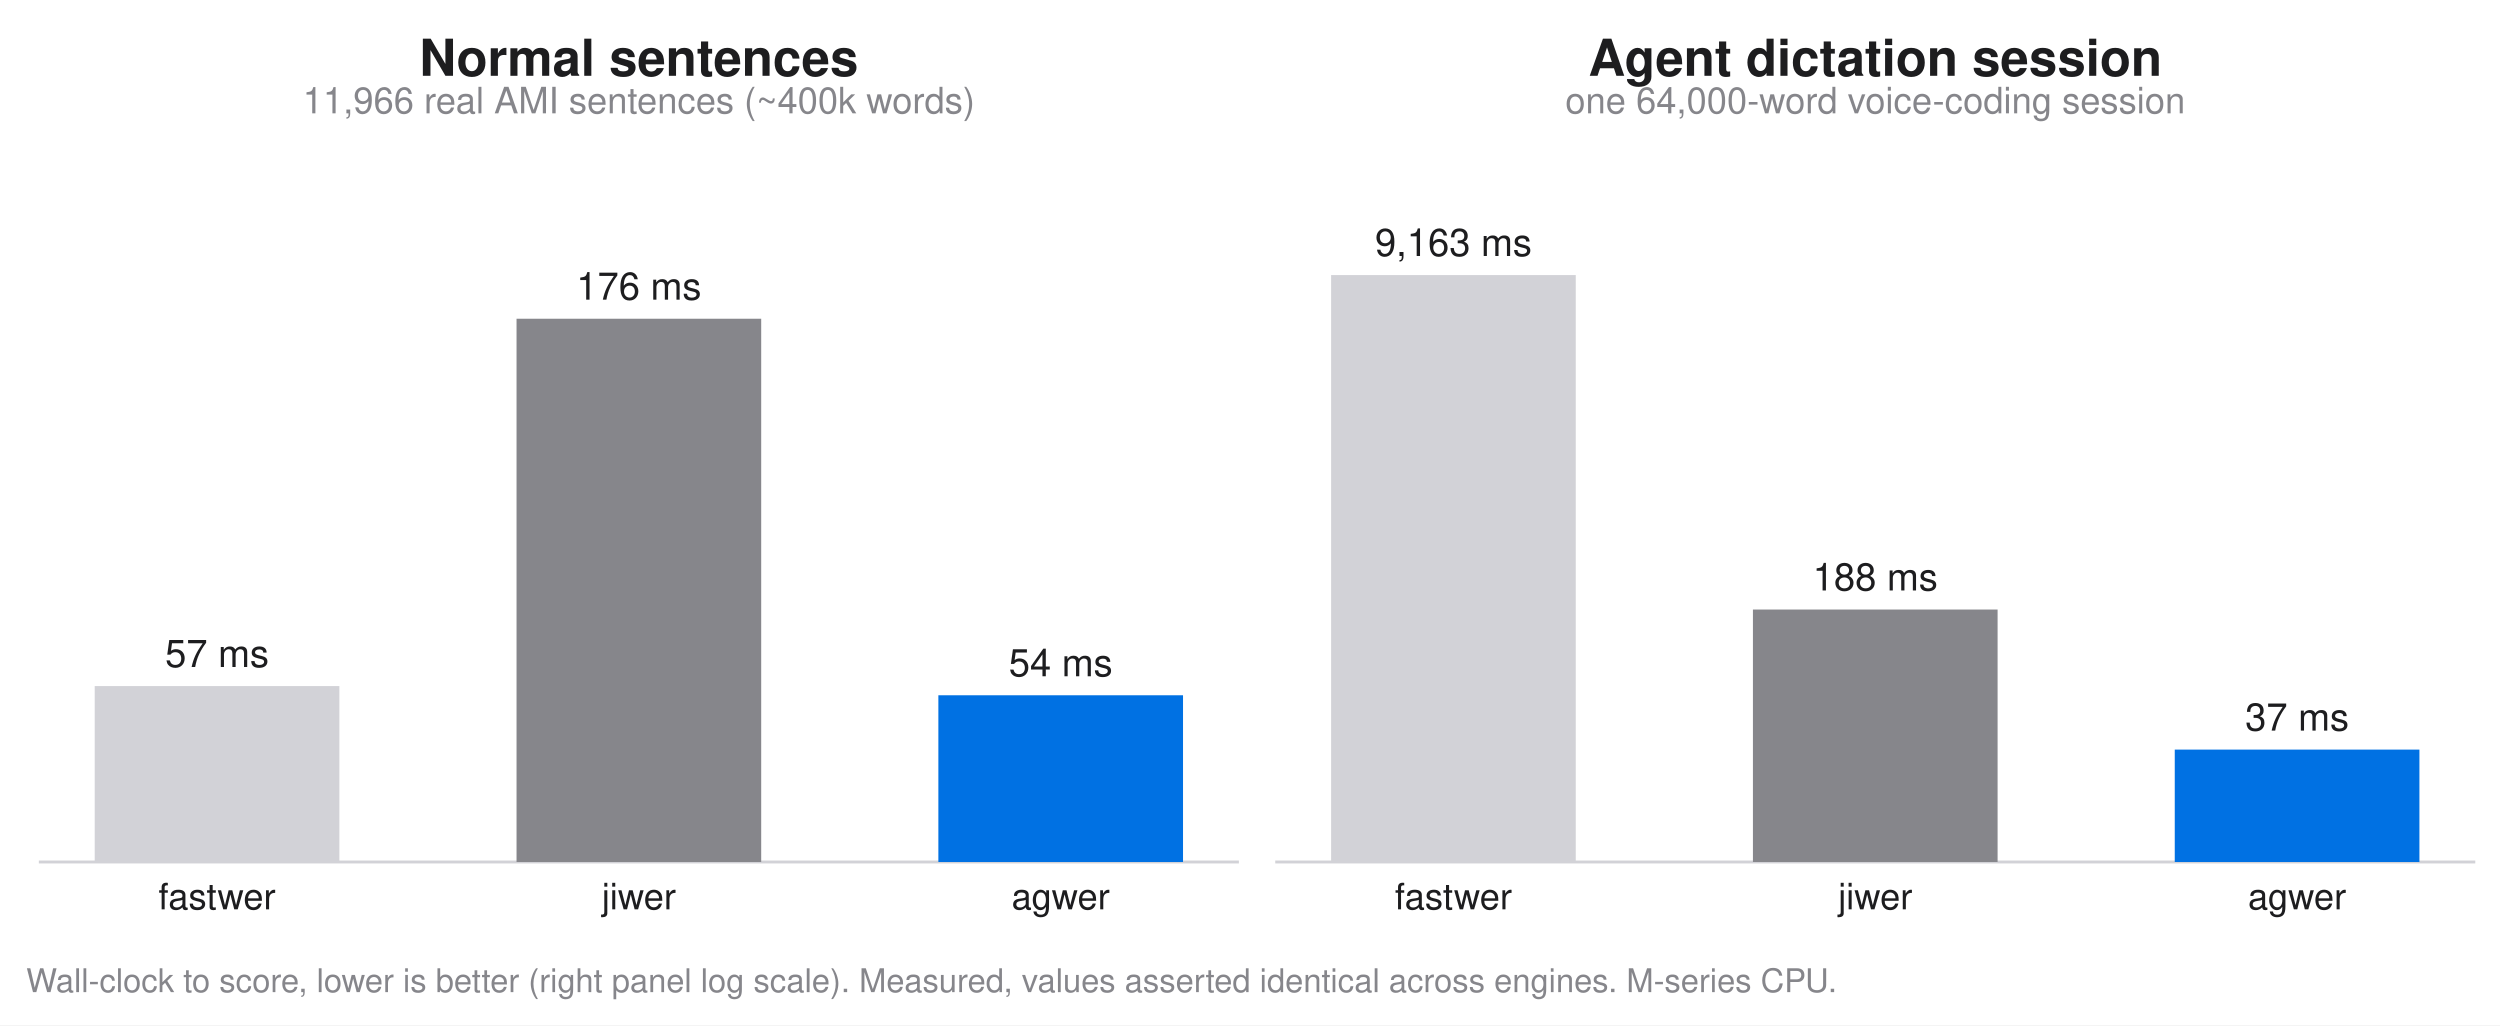
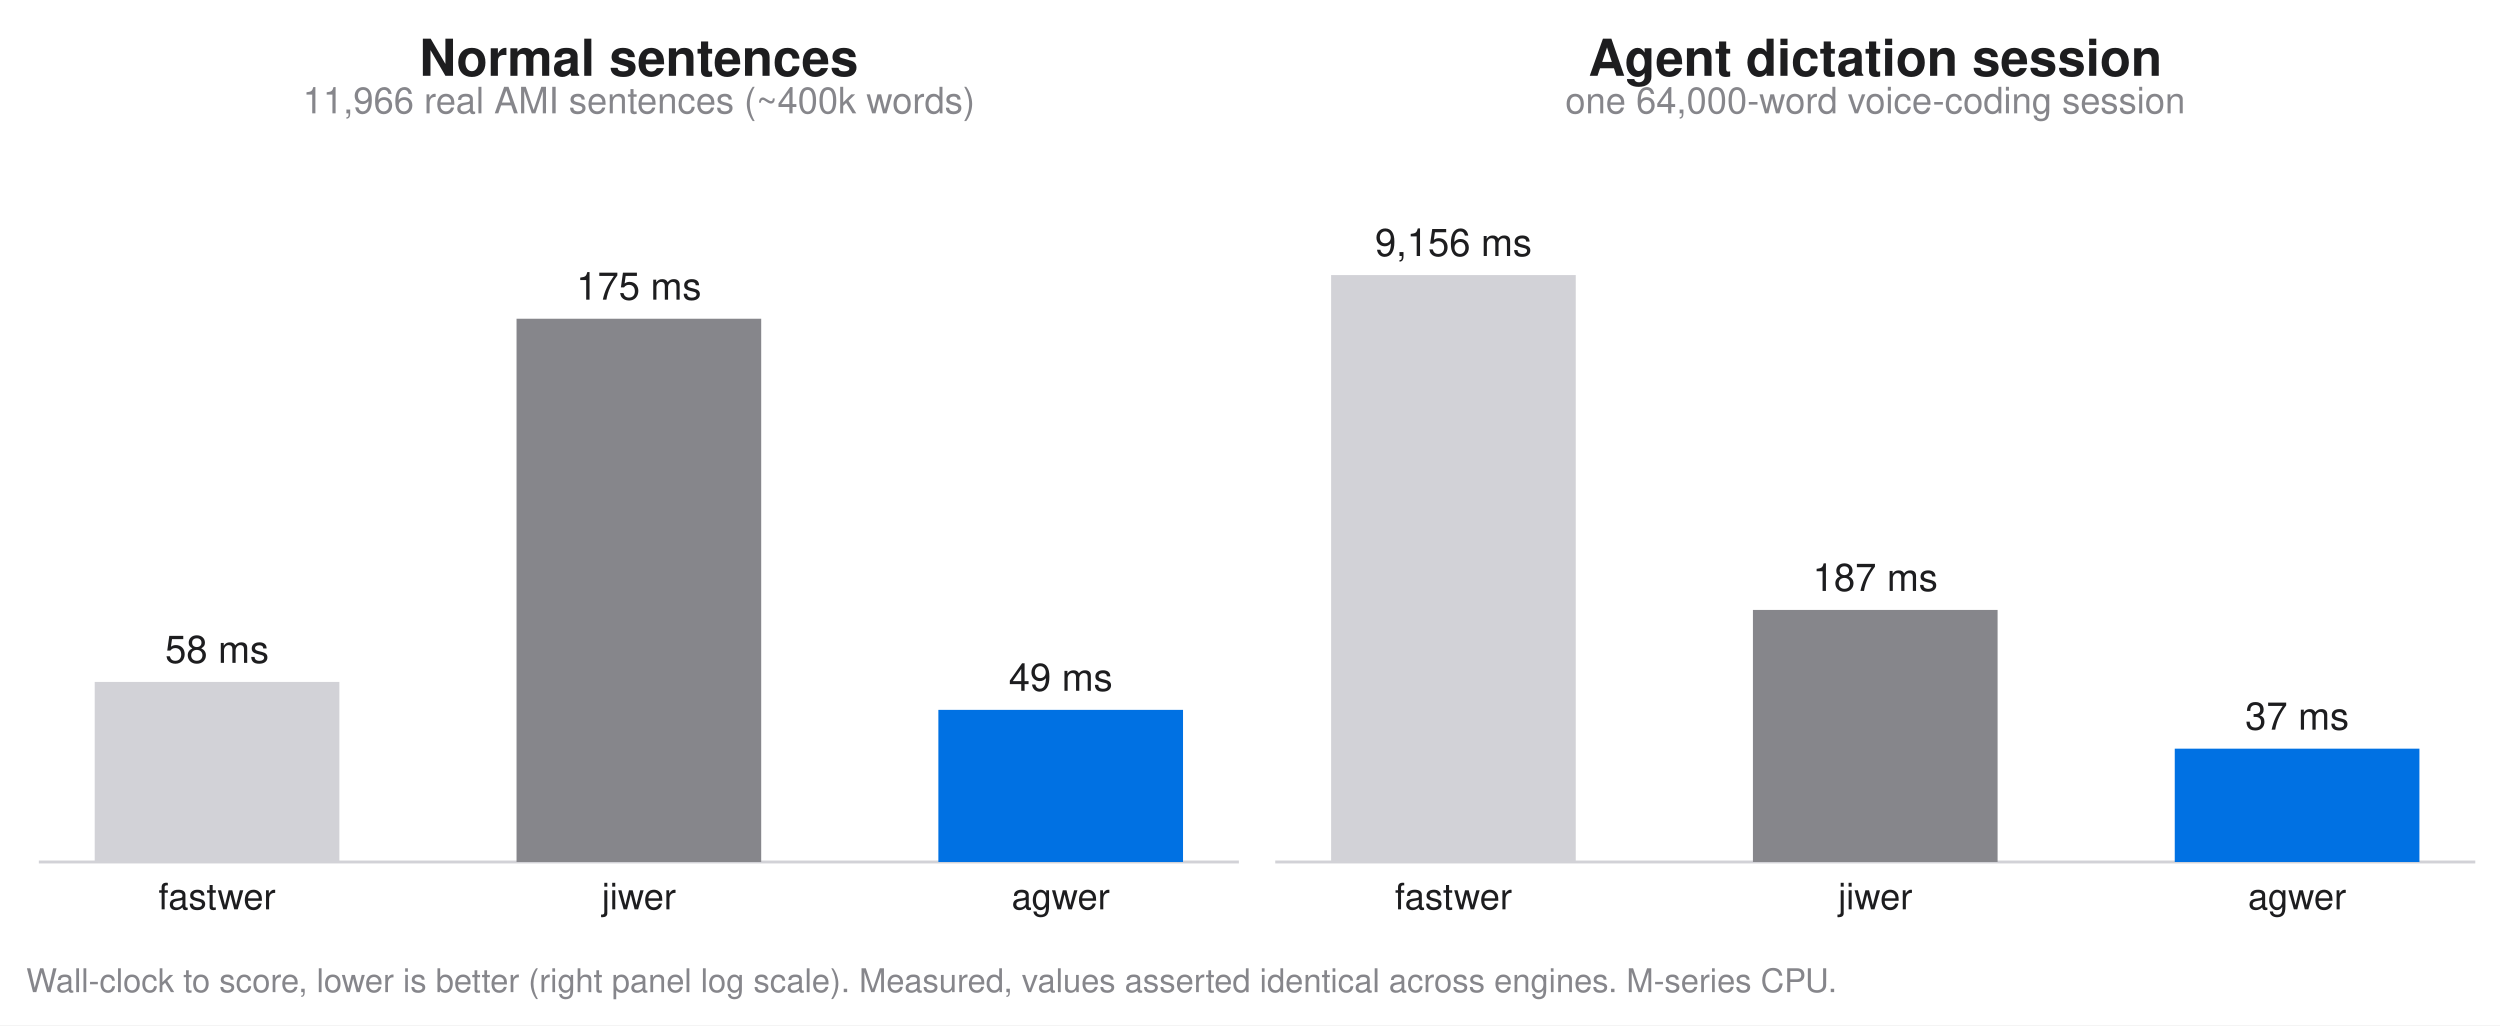
<svg xmlns="http://www.w3.org/2000/svg" width="687.888pt" height="282.105pt" viewBox="0 0 687.888 282.105" version="1.1">
  <defs>
    <style type="text/css">*{stroke-linejoin: round; stroke-linecap: butt}</style>
  </defs>
  <g id="figure_1">
    <g id="patch_1">
      <path d="M 0 282.105  L 687.888 282.105  L 687.888 0  L 0 0  z " style="fill: #ffffff" />
    </g>
    <g id="axes_1">
      <g id="patch_2">
        <path d="M 11.088 237.18  L 340.488 237.18  L 340.488 42.85  L 11.088 42.85  z " style="fill: #ffffff" />
      </g>
      <g id="matplotlib.axis_1">
        <g id="xtick_1">
          <g id="line2d_1" />
          <g id="text_1">
            <text style="font-size: 10px; font-family: 'Helvetica Neue', 'Helvetica', 'Arial', 'DejaVu Sans', sans-serif; text-anchor: middle; fill: #1d1d1f" x="59.72" y="250.2" transform="rotate(-0 59.72035 250.2)">fastwer</text>
          </g>
        </g>
        <g id="xtick_2">
          <g id="line2d_2" />
          <g id="text_2">
            <text style="font-size: 10px; font-family: 'Helvetica Neue', 'Helvetica', 'Arial', 'DejaVu Sans', sans-serif; text-anchor: middle; fill: #1d1d1f" x="175.788" y="250.2" transform="rotate(-0 175.788 250.2)">jiwer</text>
          </g>
        </g>
        <g id="xtick_3">
          <g id="line2d_3" />
          <g id="text_3">
            <text style="font-size: 10px; font-family: 'Helvetica Neue', 'Helvetica', 'Arial', 'DejaVu Sans', sans-serif; text-anchor: middle; fill: #1d1d1f" x="291.856" y="250.2" transform="rotate(-0 291.8557 250.2)">agwer</text>
          </g>
        </g>
      </g>
      <g id="patch_3">
        <path d="M 11.088 237.18  L 340.488 237.18  " style="fill: none; stroke: #d2d2d7; stroke-width: 0.8; stroke-linejoin: miter; stroke-linecap: square" />
      </g>
      <g id="patch_4">
-         <path d="M 26.061 237.18  L 93.38 237.18  L 93.38 188.767  L 26.061 188.767  z " clip-path="url(#pba4c6a9fb7)" style="fill: #d2d2d7" />
+         <path d="M 26.061 237.18  L 93.38 237.18  L 93.38 187.637  L 26.061 187.637  z " clip-path="url(#pae2ce43b83)" style="fill: #d2d2d7" />
      </g>
      <g id="patch_5">
-         <path d="M 142.128 237.18  L 209.448 237.18  L 209.448 87.695  L 142.128 87.695  z " clip-path="url(#pba4c6a9fb7)" style="fill: #86868b" />
+         <path d="M 142.128 237.18  L 209.448 237.18  L 209.448 87.695  L 142.128 87.695  z " clip-path="url(#pae2ce43b83)" style="fill: #86868b" />
      </g>
      <g id="patch_6">
-         <path d="M 258.196 237.18  L 325.515 237.18  L 325.515 191.315  L 258.196 191.315  z " clip-path="url(#pba4c6a9fb7)" style="fill: #0071e3" />
+         <path d="M 258.196 237.18  L 325.515 237.18  L 325.515 195.324  L 258.196 195.324  z " clip-path="url(#pae2ce43b83)" style="fill: #0071e3" />
      </g>
      <g id="text_4">
        <text style="font-size: 10px; font-family: 'Helvetica Neue', 'Helvetica', 'Arial', 'DejaVu Sans', sans-serif; text-anchor: middle; fill: #86868b" x="175.788" y="31.19" transform="rotate(-0 175.788 31.1902)">11,966 real AMI sentences (~400k words)</text>
      </g>
      <g id="text_5">
-         <text style="font-size: 10.5px; font-family: 'Helvetica Neue', 'Helvetica', 'Arial', 'DejaVu Sans', sans-serif; text-anchor: middle; fill: #1d1d1f" x="59.72" y="183.531" transform="rotate(-0 59.72035 183.5309)">57 ms</text>
+         <text style="font-size: 10.5px; font-family: 'Helvetica Neue', 'Helvetica', 'Arial', 'DejaVu Sans', sans-serif; text-anchor: middle; fill: #1d1d1f" x="59.72" y="182.4" transform="rotate(-0 59.72035 182.4)">58 ms</text>
      </g>
      <g id="text_6">
-         <text style="font-size: 10.5px; font-family: 'Helvetica Neue', 'Helvetica', 'Arial', 'DejaVu Sans', sans-serif; text-anchor: middle; fill: #1d1d1f" x="175.788" y="82.459" transform="rotate(-0 175.788 82.45888)">176 ms</text>
+         <text style="font-size: 10.5px; font-family: 'Helvetica Neue', 'Helvetica', 'Arial', 'DejaVu Sans', sans-serif; text-anchor: middle; fill: #1d1d1f" x="175.788" y="82.459" transform="rotate(-0 175.788 82.45888)">175 ms</text>
      </g>
      <g id="text_7">
-         <text style="font-size: 10.5px; font-family: 'Helvetica Neue', 'Helvetica', 'Arial', 'DejaVu Sans', sans-serif; text-anchor: middle; fill: #1d1d1f" x="291.856" y="186.079" transform="rotate(-0 291.8557 186.0789)">54 ms</text>
+         <text style="font-size: 10.5px; font-family: 'Helvetica Neue', 'Helvetica', 'Arial', 'DejaVu Sans', sans-serif; text-anchor: middle; fill: #1d1d1f" x="291.856" y="190.088" transform="rotate(-0 291.8557 190.0878)">49 ms</text>
      </g>
      <g id="text_8">
        <text style="font-weight: 700; font-size: 14px; font-family: 'Helvetica Neue', 'Helvetica', 'Arial', 'DejaVu Sans', sans-serif; text-anchor: middle; fill: #1d1d1f" x="175.788" y="20.85" transform="rotate(-0 175.788 20.85)">Normal sentences</text>
      </g>
    </g>
    <g id="axes_2">
      <g id="patch_7">
        <path d="M 351.288 237.18  L 680.688 237.18  L 680.688 42.85  L 351.288 42.85  z " style="fill: #ffffff" />
      </g>
      <g id="matplotlib.axis_2">
        <g id="xtick_4">
          <g id="line2d_4" />
          <g id="text_9">
            <text style="font-size: 10px; font-family: 'Helvetica Neue', 'Helvetica', 'Arial', 'DejaVu Sans', sans-serif; text-anchor: middle; fill: #1d1d1f" x="399.92" y="250.2" transform="rotate(-0 399.9203 250.2)">fastwer</text>
          </g>
        </g>
        <g id="xtick_5">
          <g id="line2d_5" />
          <g id="text_10">
            <text style="font-size: 10px; font-family: 'Helvetica Neue', 'Helvetica', 'Arial', 'DejaVu Sans', sans-serif; text-anchor: middle; fill: #1d1d1f" x="515.988" y="250.2" transform="rotate(-0 515.988 250.2)">jiwer</text>
          </g>
        </g>
        <g id="xtick_6">
          <g id="line2d_6" />
          <g id="text_11">
            <text style="font-size: 10px; font-family: 'Helvetica Neue', 'Helvetica', 'Arial', 'DejaVu Sans', sans-serif; text-anchor: middle; fill: #1d1d1f" x="632.056" y="250.2" transform="rotate(-0 632.0557 250.2)">agwer</text>
          </g>
        </g>
      </g>
      <g id="patch_8">
        <path d="M 351.288 237.18  L 680.688 237.18  " style="fill: none; stroke: #d2d2d7; stroke-width: 0.8; stroke-linejoin: miter; stroke-linecap: square" />
      </g>
      <g id="patch_9">
-         <path d="M 366.261 54816.024  L 433.58 54816.024  L 433.58 75.677  L 366.261 75.677  z " clip-path="url(#p1328eb949b)" style="fill: #d2d2d7" />
+         <path d="M 366.261 54821.107  L 433.58 54821.107  L 433.58 75.68  L 366.261 75.68  z " clip-path="url(#p8f550a53da)" style="fill: #d2d2d7" />
      </g>
      <g id="patch_10">
-         <path d="M 482.328 54816.024  L 549.648 54816.024  L 549.648 167.707  L 482.328 167.707  z " clip-path="url(#p1328eb949b)" style="fill: #86868b" />
+         <path d="M 482.328 54821.107  L 549.648 54821.107  L 549.648 167.827  L 482.328 167.827  z " clip-path="url(#p8f550a53da)" style="fill: #86868b" />
      </g>
      <g id="patch_11">
-         <path d="M 598.396 54816.024  L 665.715 54816.024  L 665.715 206.263  L 598.396 206.263  z " clip-path="url(#p1328eb949b)" style="fill: #0071e3" />
+         <path d="M 598.396 54821.107  L 665.715 54821.107  L 665.715 206.005  L 598.396 206.005  z " clip-path="url(#p8f550a53da)" style="fill: #0071e3" />
      </g>
      <g id="text_12">
        <text style="font-size: 10px; font-family: 'Helvetica Neue', 'Helvetica', 'Arial', 'DejaVu Sans', sans-serif; text-anchor: middle; fill: #86868b" x="515.988" y="31.19" transform="rotate(-0 515.988 31.1902)">one 64,000-word voice-coding session</text>
      </g>
      <g id="text_13">
-         <text style="font-size: 10.5px; font-family: 'Helvetica Neue', 'Helvetica', 'Arial', 'DejaVu Sans', sans-serif; text-anchor: middle; fill: #1d1d1f" x="399.92" y="70.44" transform="rotate(-0 399.9203 70.44041)">9,163 ms</text>
+         <text style="font-size: 10.5px; font-family: 'Helvetica Neue', 'Helvetica', 'Arial', 'DejaVu Sans', sans-serif; text-anchor: middle; fill: #1d1d1f" x="399.92" y="70.443" transform="rotate(-0 399.9203 70.44347)">9,156 ms</text>
      </g>
      <g id="text_14">
-         <text style="font-size: 10.5px; font-family: 'Helvetica Neue', 'Helvetica', 'Arial', 'DejaVu Sans', sans-serif; text-anchor: middle; fill: #1d1d1f" x="515.988" y="162.471" transform="rotate(-0 515.988 162.4709)">188 ms</text>
+         <text style="font-size: 10.5px; font-family: 'Helvetica Neue', 'Helvetica', 'Arial', 'DejaVu Sans', sans-serif; text-anchor: middle; fill: #1d1d1f" x="515.988" y="162.591" transform="rotate(-0 515.988 162.5907)">187 ms</text>
      </g>
      <g id="text_15">
-         <text style="font-size: 10.5px; font-family: 'Helvetica Neue', 'Helvetica', 'Arial', 'DejaVu Sans', sans-serif; text-anchor: middle; fill: #1d1d1f" x="632.056" y="201.027" transform="rotate(-0 632.0557 201.0268)">37 ms</text>
+         <text style="font-size: 10.5px; font-family: 'Helvetica Neue', 'Helvetica', 'Arial', 'DejaVu Sans', sans-serif; text-anchor: middle; fill: #1d1d1f" x="632.056" y="200.769" transform="rotate(-0 632.0557 200.7686)">37 ms</text>
      </g>
      <g id="text_16">
        <text style="font-weight: 700; font-size: 14px; font-family: 'Helvetica Neue', 'Helvetica', 'Arial', 'DejaVu Sans', sans-serif; text-anchor: middle; fill: #1d1d1f" x="515.988" y="20.85" transform="rotate(-0 515.988 20.85)">Agent dictation session</text>
      </g>
    </g>
    <g id="text_17">
      <text style="font-size: 9px; font-family: 'Helvetica Neue', 'Helvetica', 'Arial', 'DejaVu Sans', sans-serif; text-anchor: start; fill: #86868b" x="7.2" y="272.988" transform="rotate(-0 7.2 272.988)">Wall-clock to score, lower is better (right panel log scale). Measured, values asserted identical across engines. M-series CPU.</text>
    </g>
  </g>
  <defs>
-     <clipPath id="pba4c6a9fb7">
+     <clipPath id="pae2ce43b83">
      <rect x="11.088" y="42.85" width="329.4" height="194.33" />
    </clipPath>
-     <clipPath id="p1328eb949b">
+     <clipPath id="p8f550a53da">
      <rect x="351.288" y="42.85" width="329.4" height="194.33" />
    </clipPath>
  </defs>
</svg>
